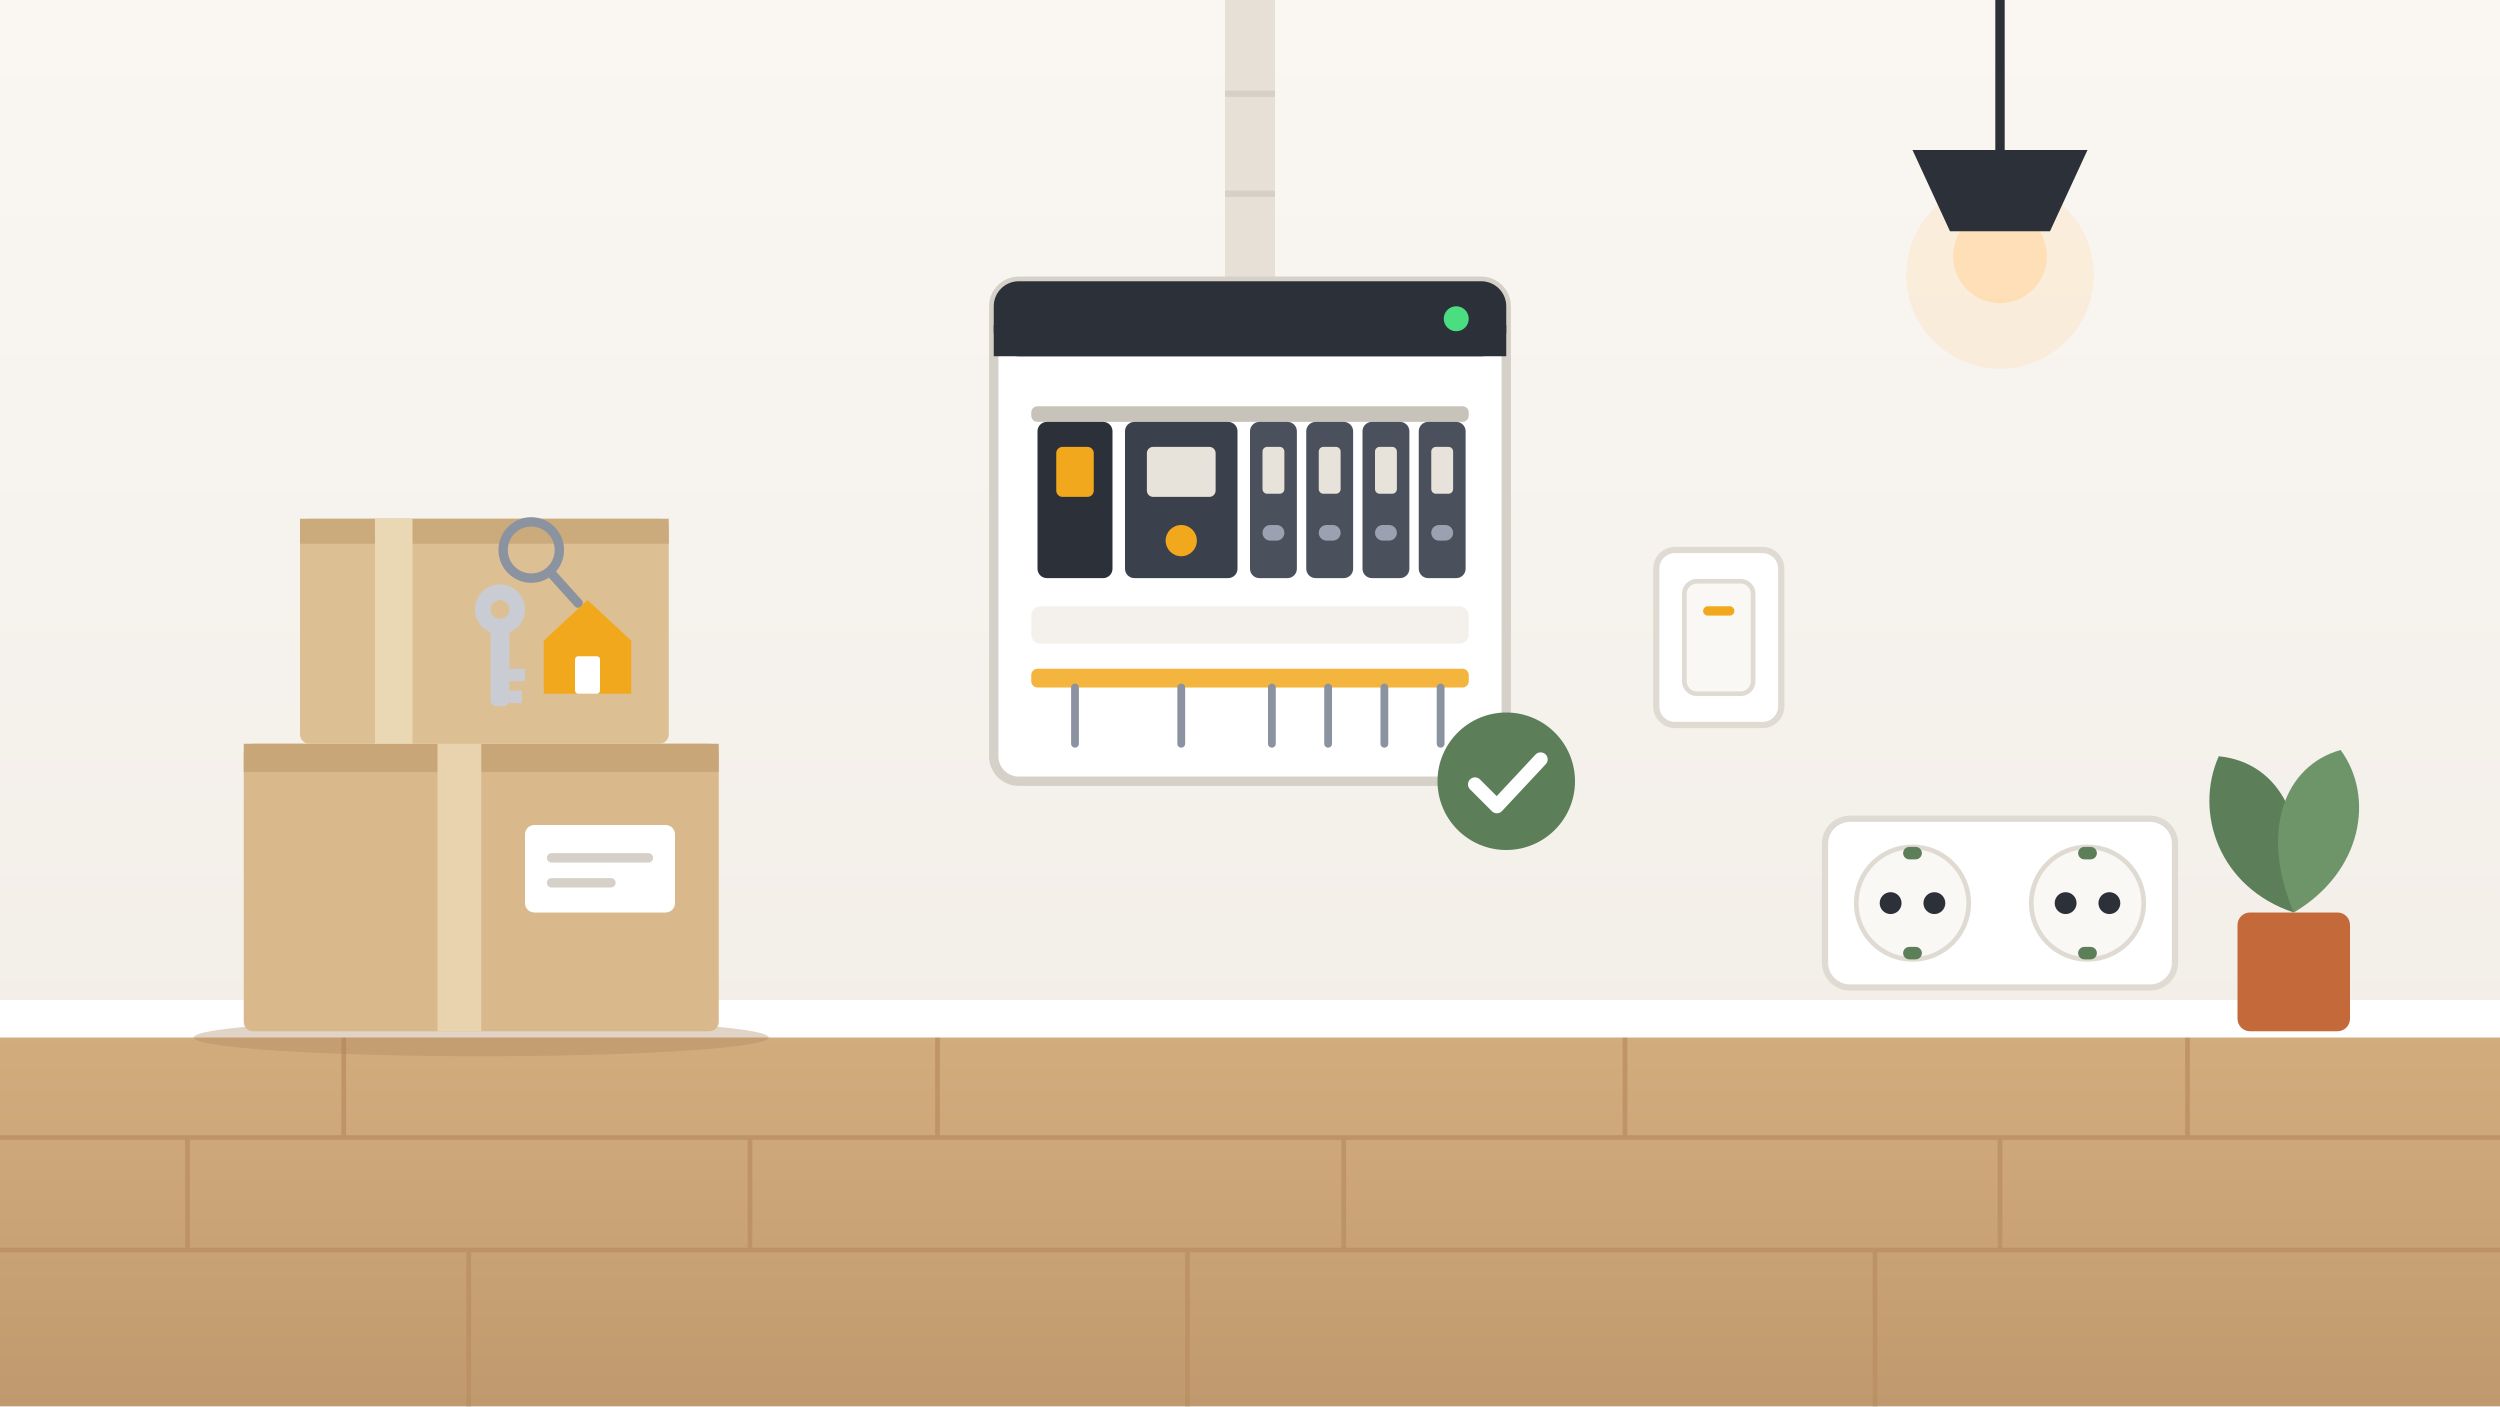
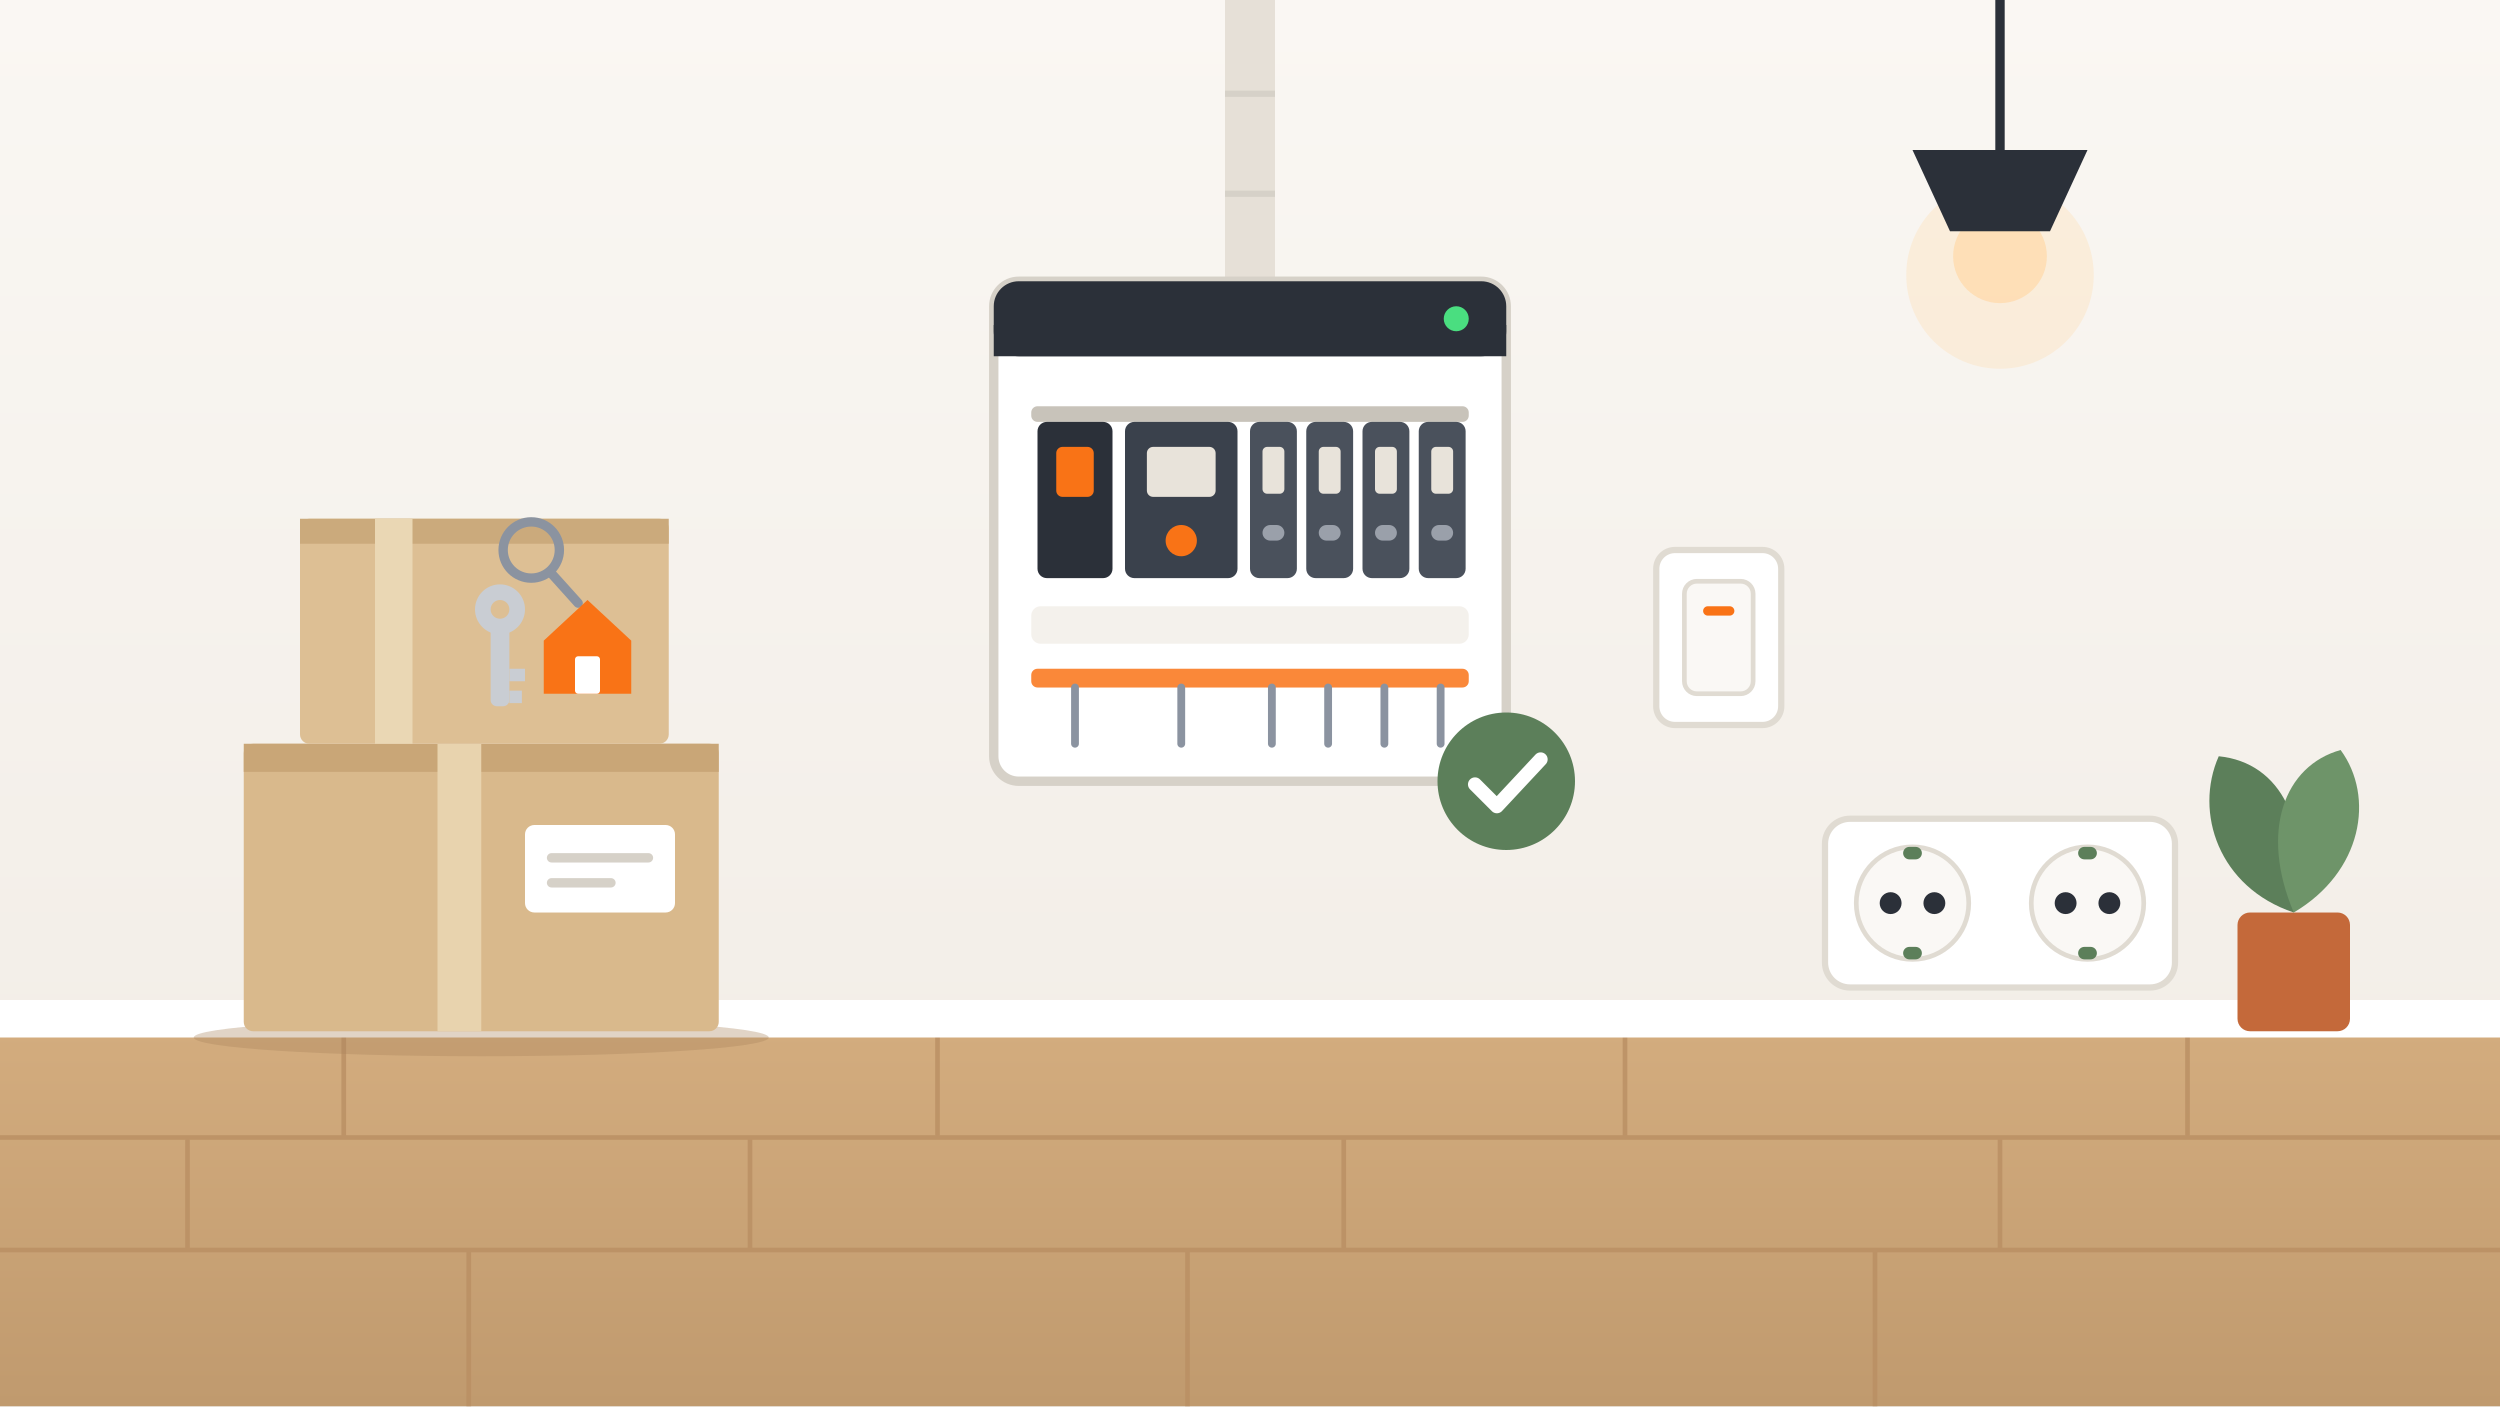
<svg xmlns="http://www.w3.org/2000/svg" viewBox="0 0 800 450" width="800" height="450" role="img" aria-label="Ilustración de una casa recién comprada: cajas de mudanza con las llaves, cuadro eléctrico nuevo, enchufes y lámpara">
  <defs>
    <linearGradient id="cc-w" x1="0" y1="0" x2="0" y2="1">
      <stop offset="0" stop-color="#FAF7F3" />
      <stop offset="1" stop-color="#F0EBE4" />
    </linearGradient>
    <linearGradient id="cc-f" x1="0" y1="0" x2="0" y2="1">
      <stop offset="0" stop-color="#D3AC7E" />
      <stop offset="1" stop-color="#C09A6E" />
    </linearGradient>
  </defs>
  <rect width="800" height="450" fill="url(#cc-w)" />
  <rect y="330" width="800" height="120" fill="url(#cc-f)" />
  <g stroke="#B98F63" stroke-width="1.5" opacity=".8">
    <path d="M0 364h800M0 400h800" />
    <path d="M110 330v34M300 330v34M520 330v34M700 330v34" />
    <path d="M60 364v36M240 364v36M430 364v36M640 364v36" />
    <path d="M150 400v50M380 400v50M600 400v50" />
  </g>
  <rect y="320" width="800" height="12" fill="#FFFFFF" />
  <ellipse cx="154" cy="332" rx="92" ry="6" fill="#A8845C" opacity=".35" />
  <rect x="78" y="238" width="152" height="92" rx="3" fill="#D9B98C" />
  <rect x="78" y="238" width="152" height="9" fill="#C9A677" />
  <rect x="140" y="238" width="14" height="92" fill="#E8D3AE" />
  <rect x="168" y="264" width="48" height="28" rx="3" fill="#FFFFFF" />
  <rect x="175" y="273" width="34" height="3" rx="1.5" fill="#D6D1C8" />
  <rect x="175" y="281" width="22" height="3" rx="1.5" fill="#D6D1C8" />
  <rect x="96" y="166" width="118" height="72" rx="3" fill="#DDBF94" />
  <rect x="96" y="166" width="118" height="8" fill="#CBAA7C" />
  <rect x="120" y="166" width="12" height="72" fill="#EAD7B4" />
  <circle cx="170" cy="176" r="9" fill="none" stroke="#8B93A0" stroke-width="3" />
  <g fill="#C9CDD3">
    <circle cx="160" cy="195" r="8" />
    <rect x="157" y="200" width="6" height="26" rx="2" />
    <rect x="163" y="214" width="5" height="4" />
    <rect x="163" y="221" width="4" height="4" />
  </g>
  <circle cx="160" cy="195" r="3" fill="#DDBF94" />
  <path d="M176 183l9 10" stroke="#8B93A0" stroke-width="3" stroke-linecap="round" />
-   <path d="M174 205l14-13 14 13v17h-28z" fill="#F2A81C" />
+   <path d="M174 205l14-13 14 13v17h-28z" fill="#F97316" />
  <rect x="184" y="210" width="8" height="12" rx="1" fill="#FFFFFF" />
  <rect x="392" y="0" width="16" height="92" fill="#E6E0D7" />
  <path d="M392 30h16M392 62h16" stroke="#D6D1C8" stroke-width="2" />
  <rect x="318" y="90" width="164" height="160" rx="8" fill="#FFFFFF" />
  <rect x="318" y="90" width="164" height="160" rx="8" fill="none" stroke="#D6D1C8" stroke-width="3" />
  <rect x="318" y="90" width="164" height="24" rx="8" fill="#2B3039" />
  <rect x="318" y="104" width="164" height="10" fill="#2B3039" />
  <circle cx="466" cy="102" r="4" fill="#4ADE80" />
  <rect x="330" y="130" width="140" height="5" rx="2" fill="#C8C3BA" />
  <rect x="332" y="135" width="24" height="50" rx="3" fill="#2B3039" />
-   <rect x="338" y="143" width="12" height="16" rx="2" fill="#F2A81C" />
+   <rect x="338" y="143" width="12" height="16" rx="2" fill="#F97316" />
  <rect x="360" y="135" width="36" height="50" rx="3" fill="#3A414C" />
  <rect x="367" y="143" width="22" height="16" rx="2" fill="#E8E3DA" />
-   <circle cx="378" cy="173" r="5" fill="#F2A81C" />
+   <circle cx="378" cy="173" r="5" fill="#F97316" />
  <g fill="#4A515C">
    <rect x="400" y="135" width="15" height="50" rx="3" />
    <rect x="418" y="135" width="15" height="50" rx="3" />
    <rect x="436" y="135" width="15" height="50" rx="3" />
    <rect x="454" y="135" width="15" height="50" rx="3" />
  </g>
  <g fill="#E8E3DA">
    <rect x="404" y="143" width="7" height="15" rx="1.5" />
    <rect x="422" y="143" width="7" height="15" rx="1.5" />
    <rect x="440" y="143" width="7" height="15" rx="1.5" />
    <rect x="458" y="143" width="7" height="15" rx="1.5" />
  </g>
-   <g fill="#9AA2B1">
+   <g fill="#9AA0AA">
    <rect x="404" y="168" width="7" height="5" rx="2.5" />
    <rect x="422" y="168" width="7" height="5" rx="2.5" />
    <rect x="440" y="168" width="7" height="5" rx="2.5" />
    <rect x="458" y="168" width="7" height="5" rx="2.5" />
  </g>
  <rect x="330" y="194" width="140" height="12" rx="3" fill="#F4F1EC" />
-   <rect x="330" y="214" width="140" height="6" rx="2" fill="#F2A81C" opacity=".85" />
+   <rect x="330" y="214" width="140" height="6" rx="2" fill="#F97316" opacity=".85" />
  <g stroke="#8B93A0" stroke-width="2.5" stroke-linecap="round">
    <path d="M344 220v18M378 220v18M407 220v18M425 220v18M443 220v18M461 220v18" />
  </g>
  <circle cx="482" cy="250" r="22" fill="#5C7F5A" />
  <path d="M472 251l7 7 14-15" fill="none" stroke="#fff" stroke-width="4.5" stroke-linecap="round" stroke-linejoin="round" />
  <rect x="530" y="176" width="40" height="56" rx="6" fill="#FFFFFF" />
  <rect x="530" y="176" width="40" height="56" rx="6" fill="none" stroke="#E0DBD2" stroke-width="2" />
  <rect x="539" y="186" width="22" height="36" rx="4" fill="#FAF8F5" stroke="#E0DBD2" stroke-width="1.5" />
-   <rect x="545" y="194" width="10" height="3" rx="1.5" fill="#F2A81C" />
+   <rect x="545" y="194" width="10" height="3" rx="1.5" fill="#F97316" />
  <circle cx="640" cy="88" r="30" fill="#FFD9A8" opacity=".3" />
  <circle cx="640" cy="82" r="15" fill="#FFD9A8" opacity=".7" />
  <path d="M640 0v48" stroke="#2B3039" stroke-width="3" />
  <path d="M612 48h56l-12 26h-32z" fill="#2B3039" />
  <rect x="584" y="262" width="112" height="54" rx="8" fill="#FFFFFF" />
  <rect x="584" y="262" width="112" height="54" rx="8" fill="none" stroke="#E0DBD2" stroke-width="2" />
  <g>
    <circle cx="612" cy="289" r="18" fill="#FAF8F5" stroke="#E0DBD2" stroke-width="1.5" />
    <circle cx="605" cy="289" r="3.5" fill="#2B3039" />
    <circle cx="619" cy="289" r="3.5" fill="#2B3039" />
    <rect x="609" y="271" width="6" height="4" rx="2" fill="#5C7F5A" />
    <rect x="609" y="303" width="6" height="4" rx="2" fill="#5C7F5A" />
    <circle cx="668" cy="289" r="18" fill="#FAF8F5" stroke="#E0DBD2" stroke-width="1.5" />
    <circle cx="661" cy="289" r="3.5" fill="#2B3039" />
    <circle cx="675" cy="289" r="3.5" fill="#2B3039" />
    <rect x="665" y="271" width="6" height="4" rx="2" fill="#5C7F5A" />
    <rect x="665" y="303" width="6" height="4" rx="2" fill="#5C7F5A" />
  </g>
  <rect x="716" y="292" width="36" height="38" rx="4" fill="#C4693A" />
  <path d="M734 292c-24-8-32-32-24-50 20 2 30 22 24 50z" fill="#5C7F5A" />
  <path d="M734 292c22-13 26-37 15-52-18 5-26 26-15 52z" fill="#6E9469" />
</svg>
